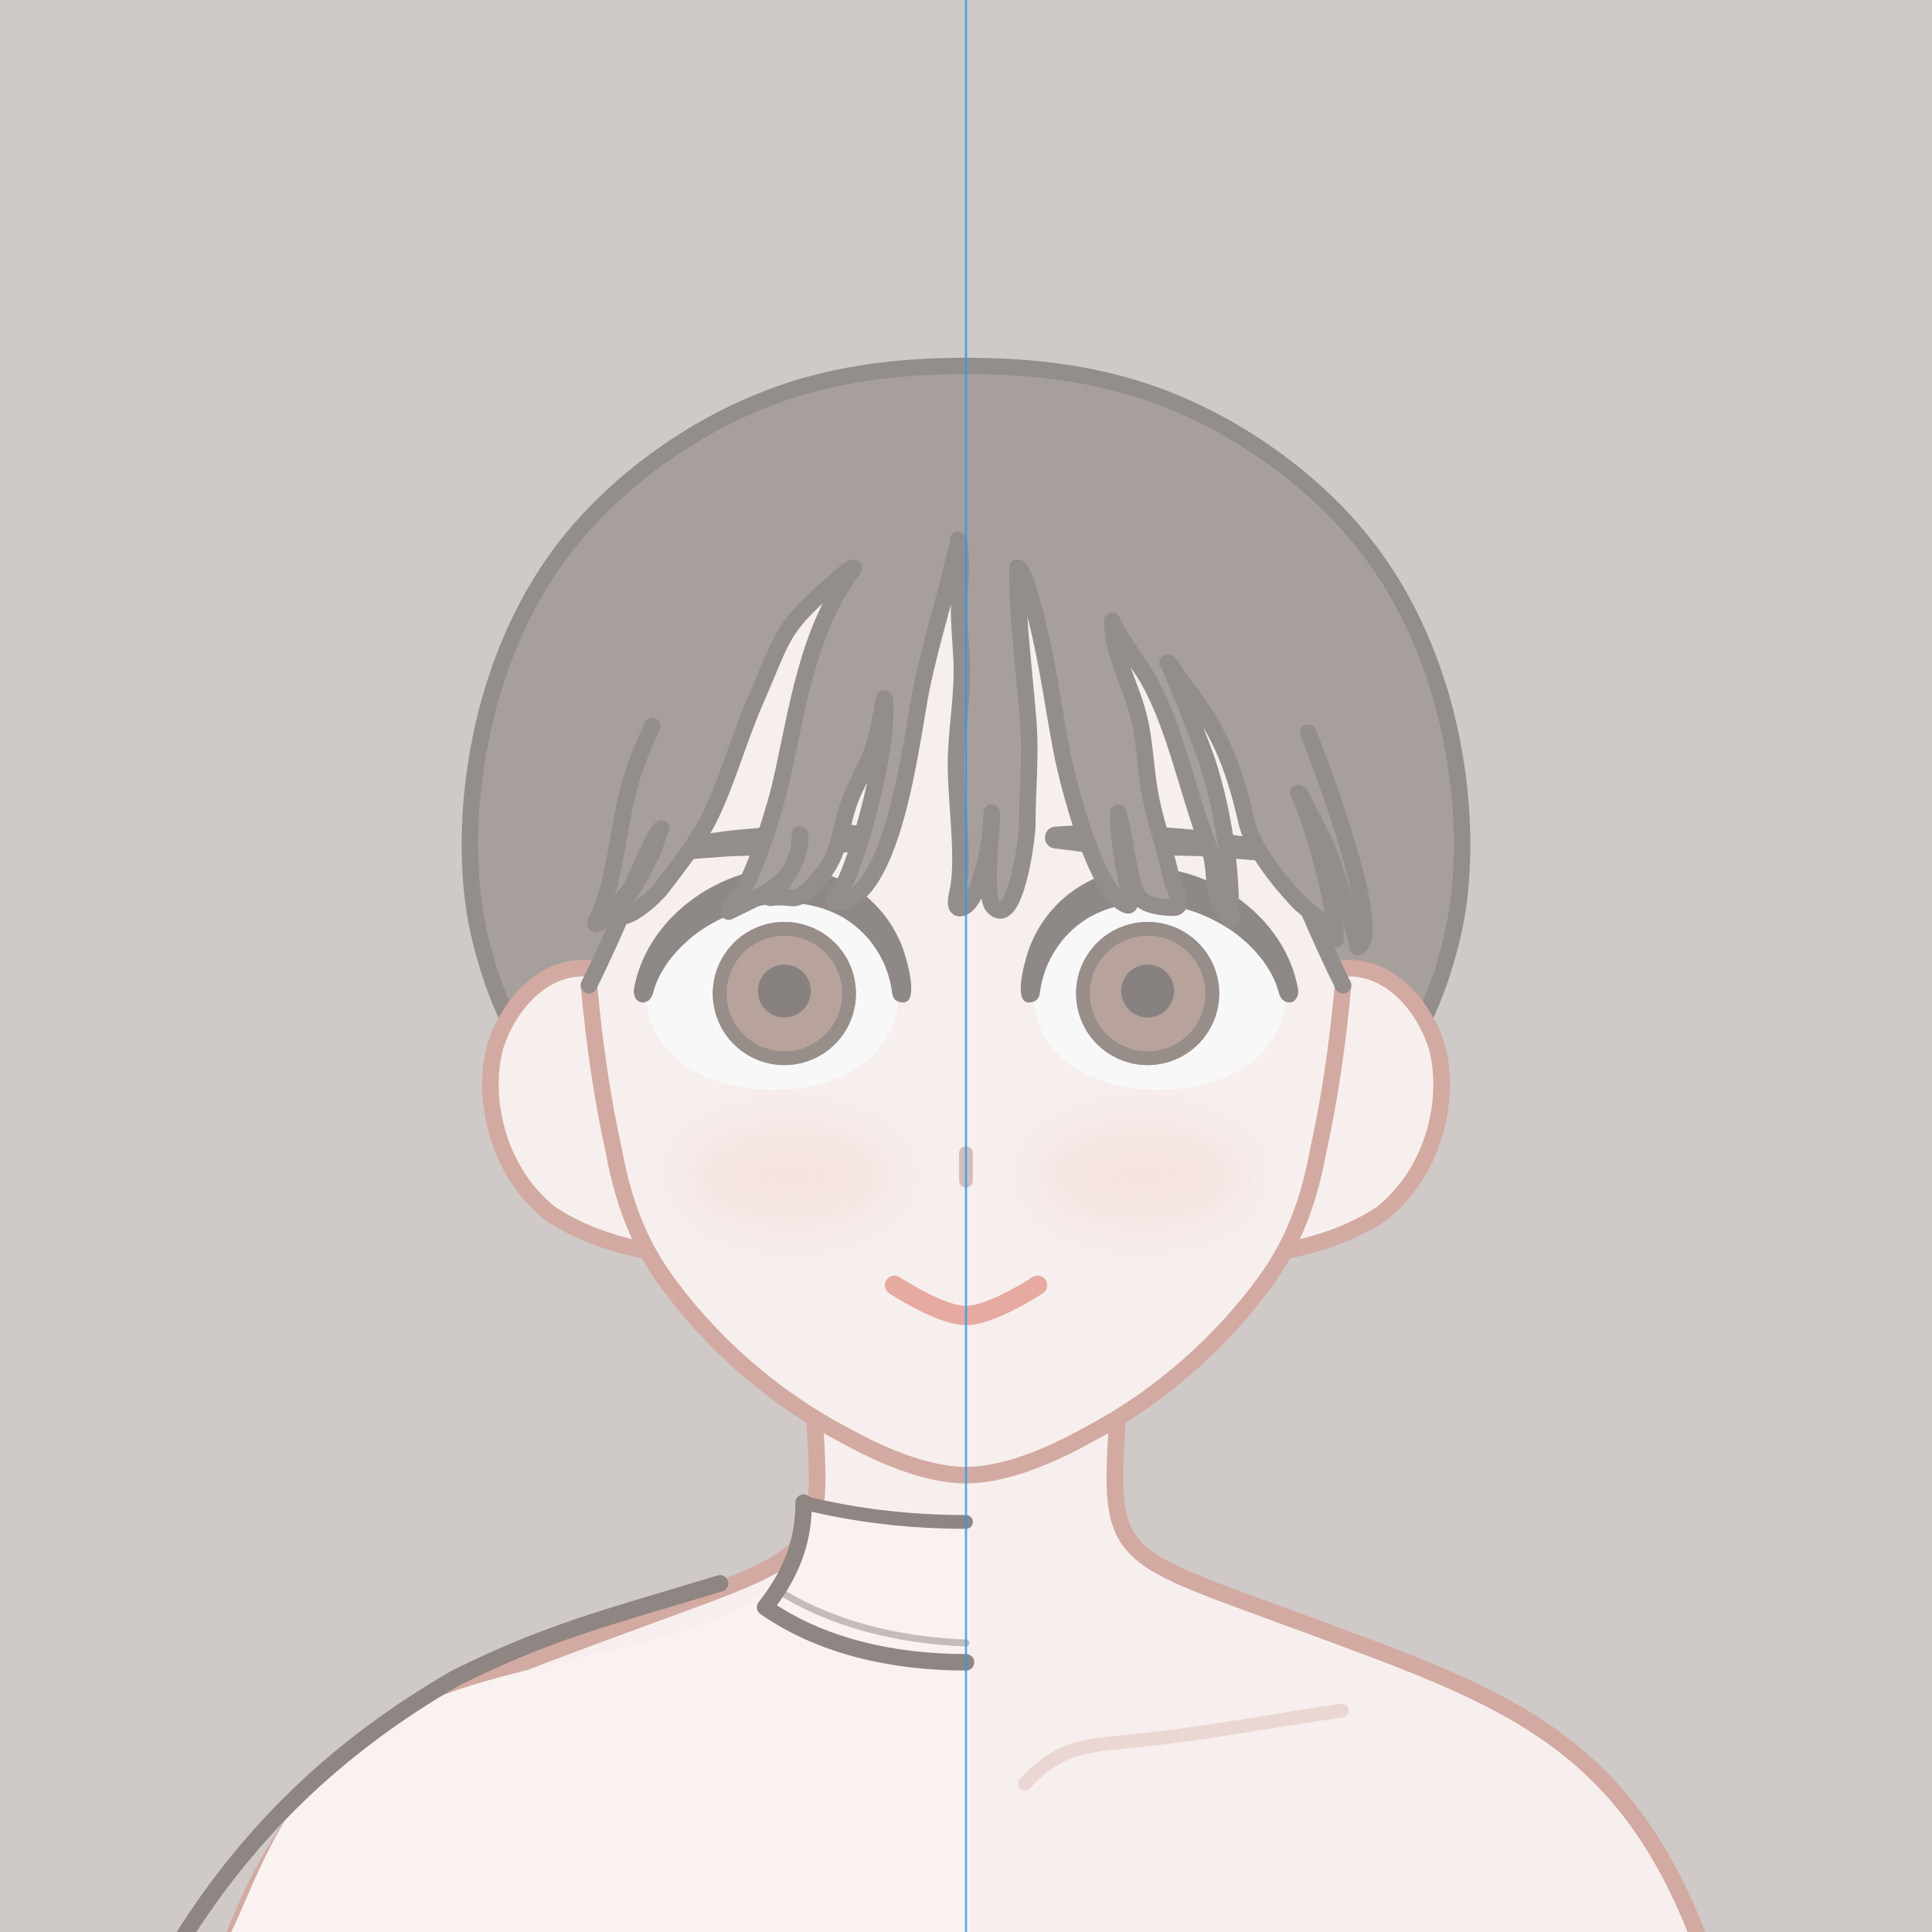
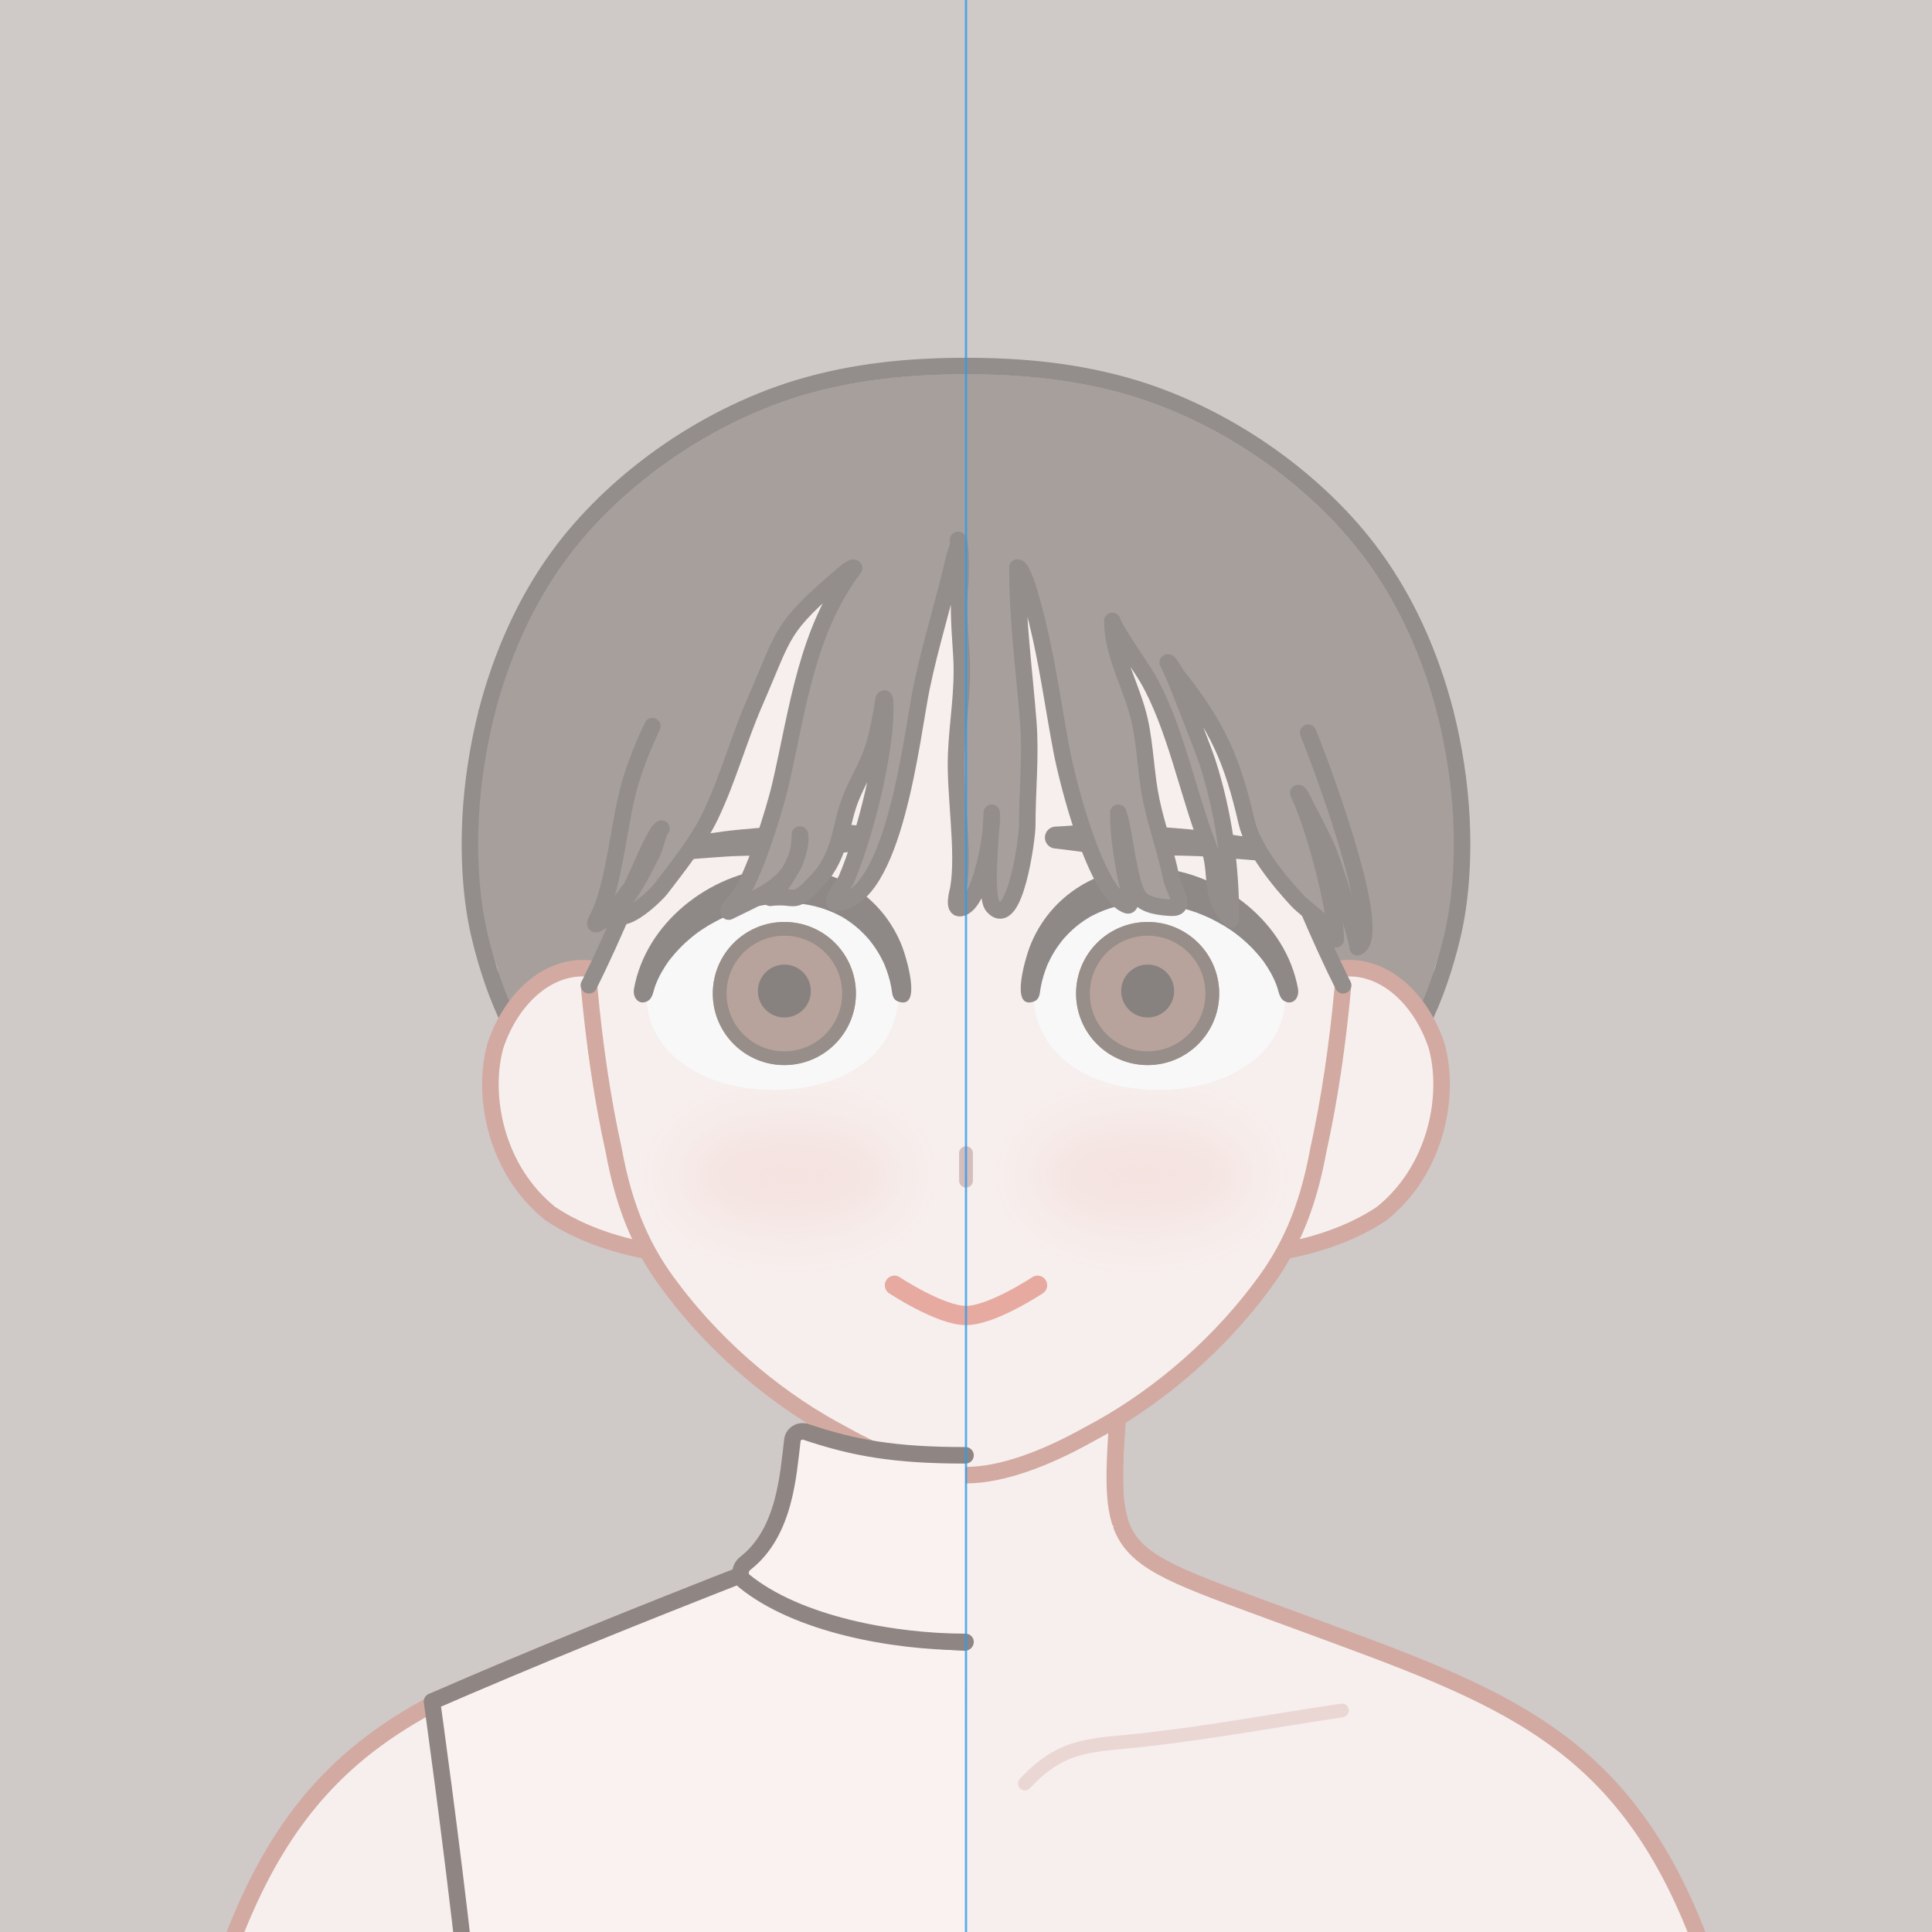
<svg xmlns="http://www.w3.org/2000/svg" width="702" height="702" viewBox="0 0 702 702">
+   <defs>
+     <clipPath id="clip-path-1">
+       <path d="M215.154 389.2 L359.154 389.2 L359.154 464.8 L215.154 464.8 Z" />
+     </clipPath>
+     <filter id="filter-1" filterUnits="userSpaceOnUse" x="218.154" y="377" width="138" height="100" color-interpolation-filters="sRGB">
+       <feGaussianBlur in="SourceGraphic" stdDeviation="9" color-interpolation-filters="linearRGB" />
+     </filter>
+     <clipPath id="clip-path-2">
+       <path d="M486.846 389.2 L342.846 389.2 L342.846 464.8 L486.846 464.8 Z" />
+     </clipPath>
+     <filter id="filter-2" filterUnits="userSpaceOnUse" x="345.846" y="377" width="138" height="100" color-interpolation-filters="sRGB">
+       <feGaussianBlur in="SourceGraphic" stdDeviation="9" color-interpolation-filters="linearRGB" />
+     </filter>
+     <clipPath id="clip-path-3">
+       <path d="M235 360 C236.178 339.672 267.345 322.672 284.667 322.167 C308.335 321.476 326.5 338.667 326.5 360.667 C326.5 382.667 307 396 281 396 C255 396 233.727 381.963 235 360 Z" />
+     </clipPath>
+     <clipPath id="clip-path-4">
+       <path d="M467 360 C465.822 339.672 434.655 322.672 417.333 322.167 C393.665 321.476 375.5 338.667 375.5 360.667 C375.5 382.667 395 396 421 396 C447 396 468.273 381.963 467 360 Z" />
+     </clipPath>
+   </defs>
  <g id="_ref">
    <g opacity="0.5">
-       <defs>
-         <clipPath id="makeup-blush-clip-path-31">
-           <path d="M215.154 389.2 L359.154 389.2 L359.154 464.8 L215.154 464.8 Z" />
-         </clipPath>
-         <filter id="makeup-blush-filter-11" filterUnits="userSpaceOnUse" x="218.154" y="377" width="138" height="100" color-interpolation-filters="sRGB">
-           <feGaussianBlur in="SourceGraphic" stdDeviation="9" color-interpolation-filters="linearRGB" />
-         </filter>
-         <clipPath id="cg-eye1">
-           <path d="M242 360 C243.178 339.672 274.345 322.672 291.667 322.167 C315.335 321.476 333.5 338.667 333.5 360.667 C333.5 382.667 314 396 288 396 C262 396 240.727 381.963 242 360 Z" fill="#ffffff" />
-         </clipPath>
-       </defs>
-       <rect width="702" height="702" fill="#ada19f" />
+       <rect x="0" y="0" width="702" height="702" fill="#ada19f" />
      <g data-layer="body">
        <g>
-           <g>
-             <path d="M295.671 489.536 C295.86 492.716 296.144 496.116 296.464 499.642 C297.826 514.657 301.926 539.769 294.878 553.441 C290.261 562.398 280.92 569.129 263.403 576.878 C201.389 604.31 121.546 617.454 90.97 686.317 C84.138 701.704 75.573 709.986 91.684 710.505 C172.929 713.121 257.936 710.936 339.784 711.863 C343.856 711.909 347.928 711.955 352 712 L352 490 C333.295 490 314.238 489.776 295.671 489.536 Z" fill="#fdeeea" />
-             <path d="M82.239 710.936 C110.769 630.434 156.416 616.431 231.1 588.839 C305.46 561.366 299.091 568.122 294.374 492.286 C294.334 491.649 294.298 491.019 294.267 490.397" fill="none" stroke="#b46352" stroke-width="6" stroke-linecap="round" stroke-linejoin="round" />
-             <path d="M214.397 621.514 C239.223 625.184 260.265 629.212 285.965 632.16 C304.952 634.337 315.621 632.997 329.595 648.055" fill="none" stroke="#b46352" stroke-width="5" stroke-linecap="round" opacity="0.35" />
-           </g>
+           <path d="M295.671 489.536 C295.86 492.716 296.144 496.116 296.464 499.642 C297.826 514.657 301.926 539.769 294.878 553.441 C290.261 562.398 280.92 569.129 263.403 576.878 C201.389 604.31 121.546 617.454 90.97 686.317 C84.138 701.704 75.573 709.986 91.684 710.505 C172.929 713.121 257.936 710.936 339.784 711.863 C343.856 711.909 347.928 711.955 352 712 L352 490 C333.295 490 314.238 489.776 295.671 489.536 Z" fill="#fdeeea" />
+           <path d="M82.239 710.936 C110.769 630.434 156.416 616.431 231.1 588.839 C305.46 561.366 299.091 568.122 294.374 492.286 C294.334 491.649 294.298 491.019 294.267 490.397" fill="none" stroke="#b46352" stroke-width="6" stroke-linecap="round" stroke-linejoin="round" />
+           <path d="M214.397 621.514 C239.223 625.184 260.265 629.212 285.965 632.16 C304.952 634.337 315.621 632.997 329.595 648.055" fill="none" stroke="#b46352" stroke-width="5" stroke-linecap="round" opacity="0.35" />
        </g>
-         <g transform="translate(702 0) scale(-1 1)">
-           <g>
-             <path d="M295.671 489.536 C295.86 492.716 296.144 496.116 296.464 499.642 C297.826 514.657 301.926 539.769 294.878 553.441 C290.261 562.398 280.92 569.129 263.403 576.878 C201.389 604.31 121.546 617.454 90.97 686.317 C84.138 701.704 75.573 709.986 91.684 710.505 C172.929 713.121 257.936 710.936 339.784 711.863 C343.856 711.909 347.928 711.955 352 712 L352 490 C333.295 490 314.238 489.776 295.671 489.536 Z" fill="#fdeeea" />
-             <path d="M82.239 710.936 C110.769 630.434 156.416 616.431 231.1 588.839 C305.46 561.366 299.091 568.122 294.374 492.286 C294.334 491.649 294.298 491.019 294.267 490.397" fill="none" stroke="#b46352" stroke-width="6" stroke-linecap="round" stroke-linejoin="round" />
-             <path d="M214.397 621.514 C239.223 625.184 260.265 629.212 285.965 632.16 C304.952 634.337 315.621 632.997 329.595 648.055" fill="none" stroke="#b46352" stroke-width="5" stroke-linecap="round" opacity="0.35" />
-           </g>
+         <g>
+           <path d="M406.329 489.536 C406.14 492.716 405.856 496.116 405.536 499.642 C404.174 514.657 400.074 539.769 407.122 553.441 C411.739 562.398 421.08 569.129 438.597 576.878 C500.611 604.31 580.454 617.454 611.03 686.317 C617.862 701.704 626.427 709.986 610.316 710.505 C529.071 713.121 444.064 710.936 362.216 711.863 C358.144 711.909 354.072 711.955 350 712 L350 490 C368.705 490 387.762 489.776 406.329 489.536 Z" fill="#fdeeea" />
+           <path d="M619.761 710.936 C591.231 630.434 545.584 616.431 470.9 588.839 C396.54 561.366 402.909 568.122 407.626 492.286 C407.666 491.649 407.702 491.019 407.733 490.397" fill="none" stroke="#b46352" stroke-width="6" stroke-linecap="round" stroke-linejoin="round" />
+           <path d="M487.603 621.514 C462.777 625.184 441.735 629.212 416.035 632.16 C397.048 634.337 386.379 632.997 372.405 648.055" fill="none" stroke="#b46352" stroke-width="5" stroke-linecap="round" opacity="0.35" />
        </g>
      </g>
      <g data-layer="skinNeck">
        <g>
-           <g>
-             <path d="M296.464 499.642 C296.144 496.116 295.86 492.716 295.671 489.536 C314.238 489.776 333.295 490 352 490 L352 562.636 L351.354 562.564 L345.706 561.869 C333.876 560.36 321.926 558.6 310.081 557.018 C306.575 556.55 293.84 555.879 295.498 552.147 C301.677 538.233 297.784 514.195 296.464 499.642 Z" fill="#fdeeea" />
-             <path d="M295.107 552.726 C298.619 541.358 296.351 524.081 294.374 492.286" fill="none" stroke="#b46352" stroke-width="6" stroke-linecap="round" stroke-linejoin="round" />
-           </g>
+           <path d="M296.464 499.642 C296.144 496.116 295.86 492.716 295.671 489.536 C314.238 489.776 333.295 490 352 490 L352 562.636 L351.354 562.564 L345.706 561.869 C333.876 560.36 321.926 558.6 310.081 557.018 C306.575 556.55 293.84 555.879 295.498 552.147 C301.677 538.233 297.784 514.195 296.464 499.642 Z" fill="#fdeeea" />
+           <path d="M295.107 552.726 C298.619 541.358 296.351 524.081 294.374 492.286" fill="none" stroke="#b46352" stroke-width="6" stroke-linecap="round" stroke-linejoin="round" />
        </g>
-         <g transform="translate(702 0) scale(-1 1)">
-           <g>
-             <path d="M296.464 499.642 C296.144 496.116 295.86 492.716 295.671 489.536 C314.238 489.776 333.295 490 352 490 L352 562.636 L351.354 562.564 L345.706 561.869 C333.876 560.36 321.926 558.6 310.081 557.018 C306.575 556.55 293.84 555.879 295.498 552.147 C301.677 538.233 297.784 514.195 296.464 499.642 Z" fill="#fdeeea" />
-             <path d="M295.107 552.726 C298.619 541.358 296.351 524.081 294.374 492.286" fill="none" stroke="#b46352" stroke-width="6" stroke-linecap="round" stroke-linejoin="round" />
-           </g>
+         <g>
+           <path d="M405.536 499.642 C405.856 496.116 406.14 492.716 406.329 489.536 C387.762 489.776 368.705 490 350 490 L350 562.636 L350.646 562.564 L356.294 561.869 C368.124 560.36 380.074 558.6 391.919 557.018 C395.425 556.55 408.16 555.879 406.502 552.147 C400.323 538.233 404.216 514.195 405.536 499.642 Z" fill="#fdeeea" />
+           <path d="M406.893 552.726 C403.381 541.358 405.649 524.081 407.626 492.286" fill="none" stroke="#b46352" stroke-width="6" stroke-linecap="round" stroke-linejoin="round" />
        </g>
      </g>
      <g data-layer="hairBase">
        <g>
-           <g>
-             <path d="M352 381.448 L352 135.951 L351.016 135.951 C330.344 135.951 310.656 137.919 290.968 143.826 C255.53 154.654 224.03 178.279 205.327 203.873 C186.623 229.467 175.795 262.936 173.826 297.39 C172.842 317.077 174.811 336.765 180.717 351.531 C182.027 358.081 184.209 364.632 187.262 370.602 C187.365 370.682 201.168 393.038 203.562 396.448 C204.832 398.257 211.612 404.019 213.517 405.842 C223.248 415.153 227.833 417.061 239.562 423.948 C253.821 432.321 287.168 441.633 303.192 437.819 C328.028 431.907 350.54 430.17 351.074 398.222 C351.102 396.519 351.452 381.949 352 381.448 Z" fill="#5d4e48" />
-           </g>
-           <g>
-             <path d="M351 133 C330 133 310 135 290 141 C254 152 222 176 203 202 C191 218.4 182.2 238 176.8 259" fill="none" stroke="#352a27" stroke-width="6" stroke-linecap="round" stroke-linejoin="round" />
-           </g>
-           <g>
-             <path d="M176.8 259 C173.7 271.3 171.7 284.1 171 297 C170.247 312.067 171.196 327.134 174.275 340.064 C179.731 362.97 189.199 384.12 205.639 400.625 C218.159 413.194 231.61 422.103 248.042 428.491 C248.47 428.658 248.896 428.816 249.319 428.964 C252.635 430.122 260.334 430.818 262.896 432.282" fill="none" stroke="#352a27" stroke-width="6" stroke-linecap="round" stroke-linejoin="round" />
-           </g>
+           <path d="M352 381.448 L352 135.951 L351.016 135.951 C330.344 135.951 310.656 137.919 290.968 143.826 C255.53 154.654 224.03 178.279 205.327 203.873 C186.623 229.467 175.795 262.936 173.826 297.39 C172.842 317.077 174.811 336.765 180.717 351.531 C182.027 358.081 184.209 364.632 187.262 370.602 C187.365 370.682 201.168 393.038 203.562 396.448 C204.832 398.257 211.612 404.019 213.517 405.842 C223.248 415.153 227.833 417.061 239.562 423.948 C253.821 432.321 287.168 441.633 303.192 437.819 C328.028 431.907 350.54 430.17 351.074 398.222 C351.102 396.519 351.452 381.949 352 381.448 Z" fill="#5d4e48" />
+           <path d="M351 133 C330 133 310 135 290 141 C254 152 222 176 203 202 C191 218.4 182.2 238 176.8 259" fill="none" stroke="#352a27" stroke-width="6" stroke-linecap="round" stroke-linejoin="round" />
+           <path d="M176.8 259 C173.7 271.3 171.7 284.1 171 297 C170.247 312.067 171.196 327.134 174.275 340.064 C179.731 362.97 189.199 384.12 205.639 400.625 C218.159 413.194 231.61 422.103 248.042 428.491 C248.47 428.658 248.896 428.816 249.319 428.964 C252.635 430.122 260.334 430.818 262.896 432.282" fill="none" stroke="#352a27" stroke-width="6" stroke-linecap="round" stroke-linejoin="round" />
        </g>
-         <g transform="translate(702 0) scale(-1 1)">
-           <g>
-             <path d="M352 381.448 L352 135.951 L351.016 135.951 C330.344 135.951 310.656 137.919 290.968 143.826 C255.53 154.654 224.03 178.279 205.327 203.873 C186.623 229.467 175.795 262.936 173.826 297.39 C172.842 317.077 174.811 336.765 180.717 351.531 C182.027 358.081 184.209 364.632 187.262 370.602 C187.365 370.682 201.168 393.038 203.562 396.448 C204.832 398.257 211.612 404.019 213.517 405.842 C223.248 415.153 227.833 417.061 239.562 423.948 C253.821 432.321 287.168 441.633 303.192 437.819 C328.028 431.907 350.54 430.17 351.074 398.222 C351.102 396.519 351.452 381.949 352 381.448 Z" fill="#5d4e48" />
-           </g>
-           <g>
-             <path d="M351 133 C330 133 310 135 290 141 C254 152 222 176 203 202 C191 218.4 182.2 238 176.8 259" fill="none" stroke="#352a27" stroke-width="6" stroke-linecap="round" stroke-linejoin="round" />
-           </g>
-           <g>
-             <path d="M176.8 259 C173.7 271.3 171.7 284.1 171 297 C170.247 312.067 171.196 327.134 174.275 340.064 C179.731 362.97 189.199 384.12 205.639 400.625 C218.159 413.194 231.61 422.103 248.042 428.491 C248.47 428.658 248.896 428.816 249.319 428.964 C252.635 430.122 260.334 430.818 262.896 432.282" fill="none" stroke="#352a27" stroke-width="6" stroke-linecap="round" stroke-linejoin="round" />
-           </g>
+         <g>
+           <path d="M350 381.448 L350 135.951 L350.984 135.951 C371.656 135.951 391.344 137.919 411.032 143.826 C446.47 154.654 477.97 178.279 496.673 203.873 C515.377 229.467 526.205 262.936 528.174 297.39 C529.158 317.077 527.189 336.765 521.283 351.531 C519.973 358.081 517.791 364.632 514.738 370.602 C514.635 370.682 500.832 393.038 498.438 396.448 C497.168 398.257 490.388 404.019 488.483 405.842 C478.752 415.153 474.167 417.061 462.438 423.948 C448.179 432.321 414.832 441.633 398.808 437.819 C373.972 431.907 351.46 430.17 350.926 398.222 C350.898 396.519 350.548 381.949 350 381.448 Z" fill="#5d4e48" />
+           <path d="M351 133 C372 133 392 135 412 141 C448 152 480 176 499 202 C511 218.4 519.8 238 525.2 259" fill="none" stroke="#352a27" stroke-width="6" stroke-linecap="round" stroke-linejoin="round" />
+           <path d="M525.2 259 C528.3 271.3 530.3 284.1 531 297 C531.753 312.067 530.804 327.134 527.725 340.064 C522.269 362.97 512.801 384.12 496.361 400.625 C483.841 413.194 470.39 422.103 453.958 428.491 C453.53 428.658 453.104 428.816 452.681 428.964 C449.365 430.122 441.666 430.818 439.104 432.282" fill="none" stroke="#352a27" stroke-width="6" stroke-linecap="round" stroke-linejoin="round" />
        </g>
      </g>
      <g data-layer="ear">
        <g>
-           <g>
-             <path d="M215 352 C200 350 186 362 180 380 C175 398 180 425 200 441 C212 449 226 453 238 455 L225 380 Z" fill="#fdeeea" />
-             <path d="M215 352 C200 350 186 362 180 380 C175 398 180 425 200 441 C212 449 226 453 238 455" fill="none" stroke="#b46352" stroke-width="6" stroke-linecap="round" stroke-linejoin="round" />
-           </g>
+           <path d="M215 352 C200 350 186 362 180 380 C175 398 180 425 200 441 C212 449 226 453 238 455 L225 380 Z" fill="#fdeeea" />
+           <path d="M215 352 C200 350 186 362 180 380 C175 398 180 425 200 441 C212 449 226 453 238 455" fill="none" stroke="#b46352" stroke-width="6" stroke-linecap="round" stroke-linejoin="round" />
        </g>
-         <g transform="translate(702 0) scale(-1 1)">
-           <g>
-             <path d="M215 352 C200 350 186 362 180 380 C175 398 180 425 200 441 C212 449 226 453 238 455 L225 380 Z" fill="#fdeeea" />
-             <path d="M215 352 C200 350 186 362 180 380 C175 398 180 425 200 441 C212 449 226 453 238 455" fill="none" stroke="#b46352" stroke-width="6" stroke-linecap="round" stroke-linejoin="round" />
-           </g>
+         <g>
+           <path d="M487 352 C502 350 516 362 522 380 C527 398 522 425 502 441 C490 449 476 453 464 455 L477 380 Z" fill="#fdeeea" />
+           <path d="M487 352 C502 350 516 362 522 380 C527 398 522 425 502 441 C490 449 476 453 464 455" fill="none" stroke="#b46352" stroke-width="6" stroke-linecap="round" stroke-linejoin="round" />
        </g>
      </g>
      <g data-layer="face">
        <g>
-           <g>
-             <path d="M352 200 L351 200 C322 200 296 208 278 228 C262 246 250 272 240 298 C232 318 223 340 214 358 C216 380 219 400 223 418 C227 440 234 455 244 468 C262 492 285 510 306 521 C322 530 338 536 351 536 L352 536 Z" fill="#fdeeea" />
-             <path d="M214 358 C216 380 219 400 223 418 C227 440 234 455 244 468 C262 492 285 510 306 521 C322 530 338 536 351 536" fill="none" stroke="#b46352" stroke-width="6" stroke-linecap="round" stroke-linejoin="round" />
-           </g>
+           <path d="M352 200 L351 200 C322 200 296 208 278 228 C262 246 250 272 240 298 C232 318 223 340 214 358 C216 380 219 400 223 418 C227 440 234 455 244 468 C262 492 285 510 306 521 C322 530 338 536 351 536 L352 536 Z" fill="#fdeeea" />
+           <path d="M214 358 C216 380 219 400 223 418 C227 440 234 455 244 468 C262 492 285 510 306 521 C322 530 338 536 351 536" fill="none" stroke="#b46352" stroke-width="6" stroke-linecap="round" stroke-linejoin="round" />
        </g>
-         <g transform="translate(702 0) scale(-1 1)">
-           <g>
-             <path d="M352 200 L351 200 C322 200 296 208 278 228 C262 246 250 272 240 298 C232 318 223 340 214 358 C216 380 219 400 223 418 C227 440 234 455 244 468 C262 492 285 510 306 521 C322 530 338 536 351 536 L352 536 Z" fill="#fdeeea" />
-             <path d="M214 358 C216 380 219 400 223 418 C227 440 234 455 244 468 C262 492 285 510 306 521 C322 530 338 536 351 536" fill="none" stroke="#b46352" stroke-width="6" stroke-linecap="round" stroke-linejoin="round" />
-           </g>
+         <g>
+           <path d="M350 200 L351 200 C380 200 406 208 424 228 C440 246 452 272 462 298 C470 318 479 340 488 358 C486 380 483 400 479 418 C475 440 468 455 458 468 C440 492 417 510 396 521 C380 530 364 536 351 536 L350 536 Z" fill="#fdeeea" />
+           <path d="M488 358 C486 380 483 400 479 418 C475 440 468 455 458 468 C440 492 417 510 396 521 C380 530 364 536 351 536" fill="none" stroke="#b46352" stroke-width="6" stroke-linecap="round" stroke-linejoin="round" />
        </g>
      </g>
      <g data-layer="makeup">
-         <g>
-           <g>
-             <g clip-path="url(#makeup-blush-clip-path-31)">
-               <g filter="url(#makeup-blush-filter-11)">
-                 <ellipse cx="287.154" cy="427" rx="40" ry="21" fill="#f3bfb8" opacity="0.5" />
-               </g>
-             </g>
+         <g clip-path="url(#clip-path-1)">
+           <g filter="url(#filter-1)">
+             <ellipse cx="287.154" cy="427" rx="40" ry="21" fill="#f3bfb8" opacity="0.5" />
          </g>
        </g>
-         <g transform="translate(702 0) scale(-1 1)">
-           <g>
-             <g clip-path="url(#makeup-blush-clip-path-31)">
-               <g filter="url(#makeup-blush-filter-11)">
-                 <ellipse cx="287.154" cy="427" rx="40" ry="21" fill="#f3bfb8" opacity="0.5" />
-               </g>
-             </g>
+         <g clip-path="url(#clip-path-2)">
+           <g filter="url(#filter-2)">
+             <ellipse cx="414.846" cy="427" rx="40" ry="21" fill="#f3bfb8" opacity="0.5" />
          </g>
        </g>
      </g>
      <g data-layer="mouth">
+         <line x1="351" y1="419" x2="351" y2="429" fill="none" stroke="#b98a88" stroke-width="5" stroke-linecap="round" />
+         <path d="M325 467 C325 467 341.59 478 351 478 C360.41 478 377 467 377 467" fill="none" stroke="#dc6450" stroke-width="7" stroke-linecap="round" stroke-linejoin="round" />
+       </g>
+       <g data-layer="eye">
        <g>
-           <path d="M351 419 L351 429" fill="none" stroke="#b98a88" stroke-width="5" stroke-linecap="round" />
+           <path d="M235 360 C236.178 339.672 267.345 322.672 284.667 322.167 C308.335 321.476 326.5 338.667 326.5 360.667 C326.5 382.667 307 396 281 396 C255 396 233.727 381.963 235 360 Z" fill="#ffffff" />
+           <g clip-path="url(#clip-path-3)">
+             <g>
+               <circle cx="285" cy="361" r="26" fill="#7e5647" />
+               <circle cx="285" cy="360.097" r="9.62" fill="#1e1410" />
+             </g>
+             <circle cx="285" cy="361" r="23.5" fill="none" stroke="#3e2a22" stroke-width="5" />
+           </g>
+           <path d="M321.289 350.247 L321.346 350.404 C319.72 346.855 318.084 344.255 315.641 341.211 L315.758 341.37 C312.598 337.758 309.589 335.249 305.429 332.847 L305.628 332.973 C293.334 326.364 280.171 327.046 267.294 331.56 L267.289 331.557 C265.521 332.234 263.886 332.924 262.166 333.715 L262.341 333.62 C260.606 334.487 259.011 335.351 257.333 336.322 L257.49 336.215 C255.896 337.216 254.303 338.226 252.808 339.373 L252.946 339.255 C248.932 342.384 246.172 345.112 243.03 349.127 L243.12 348.988 C241.035 351.95 239.428 354.662 238.138 358.063 C237.417 359.962 237.212 362.663 235.378 363.705 C232.23 365.493 229.768 362.578 230.37 359.245 C234.705 335.218 257.857 317.36 281.406 315.393 C302.011 313.672 320.776 325.333 327.927 344.263 C329.104 347.378 335.185 366.695 326.618 364.006 C324.101 363.216 324.256 360.996 323.878 358.899 C323.309 355.745 322.477 353.208 321.289 350.247 Z" fill="#2b201d" />
        </g>
        <g>
-           <path d="M325 467 C325 467 341.59 478 351 478 C360.41 478 377 467 377 467" fill="none" stroke="#dc6450" stroke-width="7" stroke-linecap="round" stroke-linejoin="round" />
-         </g>
-       </g>
-       <g data-layer="eye">
-         <g transform="translate(285 361) scale(1) translate(-292 -361)">
-           <path d="M242 360 C243.178 339.672 274.345 322.672 291.667 322.167 C315.335 321.476 333.5 338.667 333.5 360.667 C333.5 382.667 314 396 288 396 C262 396 240.727 381.963 242 360 Z" fill="#ffffff" />
-           <g clip-path="url(#cg-eye1)">
-             <g transform="translate(292 361) scale(0.26)">
-               <g transform="translate(-110 -110) scale(1)">
-                 <g>
-                   <circle cx="110" cy="110" r="100" fill="#7e5647" />
-                   <circle cx="110" cy="106.526" r="37" fill="#1e1410" />
-                 </g>
-               </g>
+           <path d="M467 360 C465.822 339.672 434.655 322.672 417.333 322.167 C393.665 321.476 375.5 338.667 375.5 360.667 C375.5 382.667 395 396 421 396 C447 396 468.273 381.963 467 360 Z" fill="#ffffff" />
+           <g clip-path="url(#clip-path-4)">
+             <g>
+               <circle cx="417" cy="361" r="26" fill="#7e5647" />
+               <circle cx="417" cy="360.097" r="9.62" fill="#1e1410" />
            </g>
-             <circle cx="292" cy="361" r="23.5" fill="none" stroke="#3e2a22" stroke-width="5" />
+             <circle cx="417" cy="361" r="23.5" fill="none" stroke="#3e2a22" stroke-width="5" />
          </g>
-           <g>
-             <path d="M328.289 350.247 L328.346 350.404 C326.72 346.855 325.084 344.255 322.641 341.211 L322.758 341.37 C319.598 337.758 316.589 335.249 312.429 332.847 L312.628 332.973 C300.334 326.364 287.171 327.046 274.294 331.56 L274.289 331.557 C272.521 332.234 270.886 332.924 269.166 333.715 L269.341 333.62 C267.606 334.487 266.011 335.351 264.333 336.322 L264.49 336.215 C262.896 337.216 261.303 338.226 259.808 339.373 L259.946 339.255 C255.932 342.384 253.172 345.112 250.03 349.127 L250.12 348.988 C248.035 351.95 246.428 354.662 245.138 358.063 C244.417 359.962 244.212 362.663 242.378 363.705 C239.23 365.493 236.768 362.578 237.37 359.245 C241.705 335.218 264.857 317.36 288.406 315.393 C309.011 313.672 327.776 325.333 334.927 344.263 C336.104 347.378 342.185 366.695 333.618 364.006 C331.101 363.216 331.256 360.996 330.878 358.899 C330.309 355.745 329.477 353.208 328.289 350.247 Z" fill="#2b201d" />
-           </g>
-         </g>
-         <g transform="translate(702 0) scale(-1 1)">
-           <g transform="translate(285 361) scale(1) translate(-292 -361)">
-             <path d="M242 360 C243.178 339.672 274.345 322.672 291.667 322.167 C315.335 321.476 333.5 338.667 333.5 360.667 C333.5 382.667 314 396 288 396 C262 396 240.727 381.963 242 360 Z" fill="#ffffff" />
-             <g clip-path="url(#cg-eye1)">
-               <g transform="translate(292 361) scale(0.26)">
-                 <g transform="translate(-110 -110) scale(1)">
-                   <g>
-                     <circle cx="110" cy="110" r="100" fill="#7e5647" />
-                     <circle cx="110" cy="106.526" r="37" fill="#1e1410" />
-                   </g>
-                 </g>
-               </g>
-               <circle cx="292" cy="361" r="23.5" fill="none" stroke="#3e2a22" stroke-width="5" />
-             </g>
-             <g>
-               <path d="M328.289 350.247 L328.346 350.404 C326.72 346.855 325.084 344.255 322.641 341.211 L322.758 341.37 C319.598 337.758 316.589 335.249 312.429 332.847 L312.628 332.973 C300.334 326.364 287.171 327.046 274.294 331.56 L274.289 331.557 C272.521 332.234 270.886 332.924 269.166 333.715 L269.341 333.62 C267.606 334.487 266.011 335.351 264.333 336.322 L264.49 336.215 C262.896 337.216 261.303 338.226 259.808 339.373 L259.946 339.255 C255.932 342.384 253.172 345.112 250.03 349.127 L250.12 348.988 C248.035 351.95 246.428 354.662 245.138 358.063 C244.417 359.962 244.212 362.663 242.378 363.705 C239.23 365.493 236.768 362.578 237.37 359.245 C241.705 335.218 264.857 317.36 288.406 315.393 C309.011 313.672 327.776 325.333 334.927 344.263 C336.104 347.378 342.185 366.695 333.618 364.006 C331.101 363.216 331.256 360.996 330.878 358.899 C330.309 355.745 329.477 353.208 328.289 350.247 Z" fill="#2b201d" />
-             </g>
-           </g>
+           <path d="M380.711 350.247 L380.654 350.404 C382.28 346.855 383.916 344.255 386.359 341.211 L386.242 341.37 C389.402 337.758 392.411 335.249 396.571 332.847 L396.372 332.973 C408.666 326.364 421.829 327.046 434.706 331.56 L434.711 331.557 C436.479 332.234 438.114 332.924 439.834 333.715 L439.659 333.62 C441.394 334.487 442.989 335.351 444.667 336.322 L444.51 336.215 C446.104 337.216 447.697 338.226 449.192 339.373 L449.054 339.255 C453.068 342.384 455.828 345.112 458.97 349.127 L458.88 348.988 C460.965 351.95 462.572 354.662 463.862 358.063 C464.583 359.962 464.788 362.663 466.622 363.705 C469.77 365.493 472.232 362.578 471.63 359.245 C467.295 335.218 444.143 317.36 420.594 315.393 C399.989 313.672 381.224 325.333 374.073 344.263 C372.896 347.378 366.815 366.695 375.382 364.006 C377.899 363.216 377.744 360.996 378.122 358.899 C378.691 355.745 379.523 353.208 380.711 350.247 Z" fill="#2b201d" />
        </g>
      </g>
      <g data-layer="hairLine">
-         <g>
-           <g>
-             <path d="M351 200 C322 200 296 208 278 228 C262 246 250 272 240 298 C232 318 223 340 214 358" fill="none" stroke="#352a27" stroke-width="6" stroke-linecap="round" stroke-linejoin="round" />
-           </g>
-         </g>
-         <g transform="translate(702 0) scale(-1 1)">
-           <g>
-             <path d="M351 200 C322 200 296 208 278 228 C262 246 250 272 240 298 C232 318 223 340 214 358" fill="none" stroke="#352a27" stroke-width="6" stroke-linecap="round" stroke-linejoin="round" />
-           </g>
-         </g>
+         <path d="M351 200 C322 200 296 208 278 228 C262 246 250 272 240 298 C232 318 223 340 214 358" fill="none" stroke="#352a27" stroke-width="6" stroke-linecap="round" stroke-linejoin="round" />
+         <path d="M351 200 C380 200 406 208 424 228 C440 246 452 272 462 298 C470 318 479 340 488 358" fill="none" stroke="#352a27" stroke-width="6" stroke-linecap="round" stroke-linejoin="round" />
      </g>
      <g data-layer="brow">
-         <g>
-           <g transform="translate(-7 0)">
-             <g>
-               <g>
-                 <path d="M251.563 304.691 L255.184 304.191 L258.804 303.682 L262.422 303.165 L264.202 302.909 L266.052 302.647 L269.671 302.131 L269.885 302.102 L272.476 301.783 L273.478 301.681 L276.448 301.377 L277.18 301.313 L280.822 300.993 L282.158 300.878 L284.513 300.7 L288.158 300.433 L290.032 300.3 L291.841 300.188 L295.489 299.974 L299.137 299.777 L300.11 299.728 L302.817 299.614 L306.468 299.48 L307.714 299.451 L308.96 299.444 L310.208 299.458 L311.456 299.489 L312.704 299.536 L312.854 299.541 L313.976 299.599 L315.225 299.674 L316.474 299.757 L317.723 299.845 L318.973 299.935 L320.222 300.025 L321.471 300.113 L322.72 300.195 L323.969 300.27 L325.218 300.335 L326 300.389 L326.757 300.595 L327.459 300.945 L328.079 301.424 L328.594 302.016 L328.983 302.696 L329.232 303.44 L329.332 304.218 L329.277 305 L329.072 305.757 L328.722 306.459 L328.242 307.079 L327.651 307.594 L326.97 307.983 L326.227 308.232 L325.449 308.332 L324.206 308.469 L322.964 308.615 L321.721 308.77 L320.479 308.93 L319.237 309.092 L317.995 309.254 L316.753 309.414 L315.511 309.568 L314.268 309.715 L313.174 309.837 L313.048 309.852 L311.806 309.982 L310.563 310.096 L309.319 310.193 L308.075 310.27 L306.83 310.324 L303.178 310.433 L300.499 310.499 L299.554 310.524 L295.901 310.61 L292.247 310.679 L290.471 310.706 L288.629 310.744 L284.975 310.81 L282.661 310.845 L281.367 310.876 L277.713 310.959 L277.043 310.972 L274.124 311.073 L273.212 311.102 L270.782 311.231 L270.649 311.24 L267.003 311.504 L265.15 311.639 L263.368 311.774 L259.724 312.055 L256.08 312.344 L252.437 312.643 L251.653 312.652 L250.882 312.507 L250.154 312.215 L249.497 311.787 L248.937 311.239 L248.494 310.592 L248.186 309.871 L248.024 309.103 L248.015 308.319 L248.159 307.549 L248.451 306.821 L248.88 306.164 L249.428 305.603 L250.075 305.16 L250.796 304.852 Z" fill="#352a27" />
-               </g>
-             </g>
-           </g>
-         </g>
-         <g transform="translate(702 0) scale(-1 1)">
-           <g transform="translate(-7 0)">
-             <g>
-               <g>
-                 <path d="M251.563 304.691 L255.184 304.191 L258.804 303.682 L262.422 303.165 L264.202 302.909 L266.052 302.647 L269.671 302.131 L269.885 302.102 L272.476 301.783 L273.478 301.681 L276.448 301.377 L277.18 301.313 L280.822 300.993 L282.158 300.878 L284.513 300.7 L288.158 300.433 L290.032 300.3 L291.841 300.188 L295.489 299.974 L299.137 299.777 L300.11 299.728 L302.817 299.614 L306.468 299.48 L307.714 299.451 L308.96 299.444 L310.208 299.458 L311.456 299.489 L312.704 299.536 L312.854 299.541 L313.976 299.599 L315.225 299.674 L316.474 299.757 L317.723 299.845 L318.973 299.935 L320.222 300.025 L321.471 300.113 L322.72 300.195 L323.969 300.27 L325.218 300.335 L326 300.389 L326.757 300.595 L327.459 300.945 L328.079 301.424 L328.594 302.016 L328.983 302.696 L329.232 303.44 L329.332 304.218 L329.277 305 L329.072 305.757 L328.722 306.459 L328.242 307.079 L327.651 307.594 L326.97 307.983 L326.227 308.232 L325.449 308.332 L324.206 308.469 L322.964 308.615 L321.721 308.77 L320.479 308.93 L319.237 309.092 L317.995 309.254 L316.753 309.414 L315.511 309.568 L314.268 309.715 L313.174 309.837 L313.048 309.852 L311.806 309.982 L310.563 310.096 L309.319 310.193 L308.075 310.27 L306.83 310.324 L303.178 310.433 L300.499 310.499 L299.554 310.524 L295.901 310.61 L292.247 310.679 L290.471 310.706 L288.629 310.744 L284.975 310.81 L282.661 310.845 L281.367 310.876 L277.713 310.959 L277.043 310.972 L274.124 311.073 L273.212 311.102 L270.782 311.231 L270.649 311.24 L267.003 311.504 L265.15 311.639 L263.368 311.774 L259.724 312.055 L256.08 312.344 L252.437 312.643 L251.653 312.652 L250.882 312.507 L250.154 312.215 L249.497 311.787 L248.937 311.239 L248.494 310.592 L248.186 309.871 L248.024 309.103 L248.015 308.319 L248.159 307.549 L248.451 306.821 L248.88 306.164 L249.428 305.603 L250.075 305.16 L250.796 304.852 Z" fill="#352a27" />
-               </g>
-             </g>
-           </g>
-         </g>
+         <polygon points="244.563,304.691 248.184,304.191 251.804,303.682 255.422,303.165 257.202,302.909 259.052,302.647 262.671,302.131 262.885,302.102 265.476,301.783 266.478,301.681 269.448,301.377 270.18,301.313 273.822,300.993 275.158,300.878 277.513,300.7 281.158,300.433 283.032,300.3 284.841,300.188 288.489,299.974 292.137,299.777 293.11,299.728 295.817,299.614 299.468,299.48 300.714,299.451 301.96,299.444 303.208,299.458 304.456,299.489 305.704,299.536 305.854,299.541 306.976,299.599 308.225,299.674 309.474,299.757 310.723,299.845 311.973,299.935 313.222,300.025 314.471,300.113 315.72,300.195 316.969,300.27 318.218,300.335 319,300.389 319.757,300.595 320.459,300.945 321.079,301.424 321.594,302.016 321.983,302.696 322.232,303.44 322.332,304.218 322.277,305 322.072,305.757 321.722,306.459 321.242,307.079 320.651,307.594 319.97,307.983 319.227,308.232 318.449,308.332 317.206,308.469 315.964,308.615 314.721,308.77 313.479,308.93 312.237,309.092 310.995,309.254 309.753,309.414 308.511,309.568 307.268,309.715 306.174,309.837 306.048,309.852 304.806,309.982 303.563,310.096 302.319,310.193 301.075,310.27 299.83,310.324 296.178,310.433 293.499,310.499 292.554,310.524 288.901,310.61 285.247,310.679 283.471,310.706 281.629,310.744 277.975,310.81 275.661,310.845 274.367,310.876 270.713,310.959 270.043,310.972 267.124,311.073 266.212,311.102 263.782,311.231 263.649,311.24 260.003,311.504 258.15,311.639 256.368,311.774 252.724,312.055 249.08,312.344 245.437,312.643 244.653,312.652 243.882,312.507 243.154,312.215 242.497,311.787 241.937,311.239 241.494,310.592 241.186,309.871 241.024,309.103 241.015,308.319 241.159,307.549 241.451,306.821 241.88,306.164 242.428,305.603 243.075,305.16 243.796,304.852" fill="#352a27" />
+         <polygon points="457.437,304.691 453.816,304.191 450.196,303.682 446.578,303.165 444.798,302.909 442.948,302.647 439.329,302.131 439.115,302.102 436.524,301.783 435.522,301.681 432.552,301.377 431.82,301.313 428.178,300.993 426.842,300.878 424.487,300.7 420.842,300.433 418.968,300.3 417.159,300.188 413.511,299.974 409.863,299.777 408.89,299.728 406.183,299.614 402.532,299.48 401.286,299.451 400.04,299.444 398.792,299.458 397.544,299.489 396.296,299.536 396.146,299.541 395.024,299.599 393.775,299.674 392.526,299.757 391.277,299.845 390.027,299.935 388.778,300.025 387.529,300.113 386.28,300.195 385.031,300.27 383.782,300.335 383,300.389 382.243,300.595 381.541,300.945 380.921,301.424 380.406,302.016 380.017,302.696 379.768,303.44 379.668,304.218 379.723,305 379.928,305.757 380.278,306.459 380.758,307.079 381.349,307.594 382.03,307.983 382.773,308.232 383.551,308.332 384.794,308.469 386.036,308.615 387.279,308.77 388.521,308.93 389.763,309.092 391.005,309.254 392.247,309.414 393.489,309.568 394.732,309.715 395.826,309.837 395.952,309.852 397.194,309.982 398.437,310.096 399.681,310.193 400.925,310.27 402.17,310.324 405.822,310.433 408.501,310.499 409.446,310.524 413.099,310.61 416.753,310.679 418.529,310.706 420.371,310.744 424.025,310.81 426.339,310.845 427.633,310.876 431.287,310.959 431.957,310.972 434.876,311.073 435.788,311.102 438.218,311.231 438.351,311.24 441.997,311.504 443.85,311.639 445.632,311.774 449.276,312.055 452.92,312.344 456.563,312.643 457.347,312.652 458.118,312.507 458.846,312.215 459.503,311.787 460.063,311.239 460.506,310.592 460.814,309.871 460.976,309.103 460.985,308.319 460.841,307.549 460.549,306.821 460.12,306.164 459.572,305.603 458.925,305.16 458.204,304.852" fill="#352a27" />
      </g>
      <g data-layer="hairFront">
        <g>
          <path d="M305.733 186.817 C294.238 185.54 240.866 243.136 241.784 255.077 C240.674 255.077 237.645 262.575 237.04 263.852 C234.006 270.261 231.637 276.089 229.473 282.854 C224.722 297.701 223.528 321.784 216.907 333.952 C213.407 340.387 226.108 328.123 227.076 326.931 C230.866 322.261 234.236 315.291 237.026 309.901 C237.795 308.414 239.601 301.249 240.347 301.062 C238.166 301.789 231.236 319.065 229.51 322.228 C228.435 324.198 222.587 330.215 224.114 332.172 C227.041 335.923 238.104 325.612 240.196 322.868 C246.435 314.684 253.72 305.622 258.158 296.348 C264.504 283.087 268.361 268.689 274.232 255.207 C285.615 229.07 283.667 227.563 306.559 207.951 C307.048 207.532 310.213 204.734 310.855 205.376 C293.499 228.518 289.976 257.37 283.538 285.296 C281.488 294.185 273.607 319.587 268.207 326.141 C267.544 326.945 264.43 330.199 264.777 331.241 C277.93 324.664 290.644 320.536 290.644 303.218 C291.831 310.342 284.732 321.345 279.866 326.211 C289.86 324.962 287.816 329.767 297.21 319.63 C306.148 309.986 304.963 299.465 309.748 288.529 C313.292 280.43 316.178 276.925 318.446 267.693 C319.185 264.684 319.812 261.647 320.355 258.597 C320.424 258.212 321.049 253.73 321.241 253.739 C322.041 253.778 321.459 263.522 321.267 265.378 C319.582 281.592 313.948 304.242 307.629 319.276 C306.566 321.805 301.179 328.09 303.757 328.022 C325.032 327.462 331.26 267.224 334.852 249.846 C338.256 233.382 343.222 218.146 346.833 202.12 C347.04 201.199 348.955 196.711 348.126 196.158 C349.332 196.882 349.042 210.643 348.838 212.748 C347.986 221.541 348.873 229.957 349.364 238.732 C350.059 251.146 347.934 261.835 347.429 273.987 C346.822 288.613 350.548 309.592 348.214 322.887 C348.019 323.996 346.115 330.372 348.956 329.987 C356.523 328.961 360.983 301.091 360.341 295.314 C360.341 301.626 357.532 325.715 360.781 329.339 C368.735 338.212 373.266 304.663 373.26 299.881 C373.244 287.329 374.612 274.748 373.625 262.205 C372.119 243.085 369.682 225.736 369.682 206.217 C372.447 206.217 377.315 227.653 378.113 231.217 C381.227 245.136 383.138 259.223 385.834 273.211 C388.027 284.591 398.193 324.903 409.55 328.915 C412.213 329.855 409.257 319.897 409.014 318.59 C407.58 310.88 406.327 303.174 406.327 295.314 C408.779 302.672 410.148 320.777 413.814 325.876 C416.14 329.11 421.92 329.642 425.582 329.831 C431.62 330.142 426.496 323.463 425.524 318.748 C423.574 309.293 420.279 300.128 418.333 290.862 C416.338 281.36 416.222 271.498 414.15 262.002 C411.517 249.936 404.171 238.046 404.171 225.617 C405.173 229.13 414.446 242.077 416.925 246.355 C427.031 263.799 431.618 288.458 439.142 307.65 C442.904 317.245 438.783 325.616 447.282 334.115 C447.282 314.589 444.715 295.595 438.753 276.97 C437.283 272.379 425.183 241.242 424.29 240.706 C424.807 240.319 427.309 244.95 427.741 245.494 C442.366 263.88 447.776 276.073 452.977 298.72 C455.206 308.428 464.679 320.01 471.403 327.241 C474.338 330.396 485.364 338.029 485.364 341.3 C485.364 329.474 477.065 298.835 471.712 288.129 C472.243 287.864 474.524 292.787 474.638 293.005 C477.16 297.83 479.675 302.689 481.992 307.615 C484.148 312.198 493.676 342.547 493.268 344.174 C503.573 339.594 488.121 298.181 484.828 290.231 C478.386 274.676 474.483 257.911 467.253 242.781 C465.382 238.865 451.556 218.197 449.438 218.432 C447.864 219.831 447.717 219.032 447.38 217.507 C446.158 211.982 429.112 200.262 424.29 195.439 L425.008 195.439" fill="#5d4e48" />
          <path d="M237.04 263.852 C234.006 270.261 231.637 276.089 229.473 282.854 C224.722 297.701 223.528 321.784 216.907 333.952 C213.407 340.387 226.108 328.123 227.076 326.931 C230.866 322.261 234.236 315.291 237.026 309.901 C237.795 308.414 239.601 301.249 240.347 301.062 C238.166 301.789 231.236 319.065 229.51 322.228 C228.435 324.198 222.587 330.215 224.114 332.172 C227.041 335.923 238.104 325.612 240.196 322.868 C246.435 314.684 253.72 305.622 258.158 296.348 C264.504 283.087 268.361 268.689 274.232 255.207 C285.615 229.07 283.167 228.563 306.059 208.951 C306.548 208.532 309.713 205.734 310.355 206.376 C292.999 229.518 289.976 257.37 283.538 285.296 C281.488 294.185 273.607 319.587 268.207 326.141 C267.544 326.945 264.43 330.199 264.777 331.241 C277.93 324.664 290.644 320.536 290.644 303.218 C291.831 310.342 284.732 321.345 279.866 326.211 C289.86 324.962 287.816 329.767 297.21 319.63 C306.148 309.986 304.963 299.465 309.748 288.529 C313.292 280.43 316.178 276.925 318.446 267.693 C319.185 264.684 319.812 261.647 320.355 258.597 C320.424 258.212 321.049 253.73 321.241 253.739 C322.041 253.778 321.459 263.522 321.267 265.378 C319.582 281.592 313.948 304.242 307.629 319.276 C306.566 321.805 301.179 328.09 303.757 328.022 C325.032 327.462 331.26 267.224 334.852 249.846 C338.256 233.382 343.222 218.146 346.833 202.12 C347.04 201.199 348.955 196.711 348.126 196.158 C349.332 196.882 349.042 210.643 348.838 212.748 C347.986 221.541 348.873 229.957 349.364 238.732 C350.059 251.146 347.934 261.835 347.429 273.987 C346.822 288.613 350.548 309.592 348.214 322.887 C348.019 323.996 346.115 330.372 348.956 329.987 C356.523 328.961 360.983 301.091 360.341 295.314 C360.341 301.626 357.532 325.715 360.781 329.339 C368.735 338.212 373.266 304.663 373.26 299.881 C373.244 287.329 374.612 274.748 373.625 262.205 C372.119 243.085 369.682 225.736 369.682 206.217 C372.447 206.217 377.315 227.653 378.113 231.217 C381.227 245.136 383.138 259.223 385.834 273.211 C388.027 284.591 398.193 324.903 409.55 328.915 C412.213 329.855 409.257 319.897 409.014 318.59 C407.58 310.88 406.327 303.174 406.327 295.314 C408.779 302.672 410.148 320.777 413.814 325.876 C416.14 329.11 421.92 329.642 425.582 329.831 C431.62 330.142 426.496 323.463 425.524 318.748 C423.574 309.293 420.279 300.128 418.333 290.862 C416.338 281.36 416.222 271.498 414.15 262.002 C411.517 249.936 404.171 238.046 404.171 225.617 C405.173 229.13 414.446 242.077 416.925 246.355 C427.031 263.799 431.618 288.458 439.142 307.65 C442.904 317.245 438.783 325.616 447.282 334.115 C447.282 314.589 444.715 295.595 438.753 276.97 C437.283 272.379 425.183 241.242 424.29 240.706 C424.807 240.319 427.309 244.95 427.741 245.494 C442.366 263.88 447.776 276.073 452.977 298.72 C455.206 308.428 464.679 320.01 471.403 327.241 C474.338 330.396 485.364 338.029 485.364 341.3 C485.364 329.474 477.065 298.835 471.712 288.129 C472.243 287.864 474.524 292.787 474.638 293.005 C477.16 297.83 479.675 302.689 481.992 307.615 C484.148 312.198 493.676 342.547 493.268 344.174 C503.573 339.594 478.621 274.181 475.328 266.231" fill="none" stroke="#352a27" stroke-width="6" stroke-linecap="round" stroke-linejoin="round" />
        </g>
      </g>
    </g>
  </g>
  <g id="half">
-     <path d="M292.8 554.4 C289.9 564.8 284.2 574.1 273.2 581.6 C252.7 595.5 209.7 601.2 176.6 610.8 C150.4 618.4 131.4 627.4 113.3 648.2 C96.6 667.4 89.9 691.7 80.2 709.8 L76 712 L352 712 L352 600 Z" fill="#f9f2f1" />
-     <path d="M63.07 709.52 C88.77 666.86 122.1 634.7 165.83 609.54 C199.77 592.86 218.52 588.36 261.6 575.33" fill="none" stroke="#8f8583" stroke-width="6" stroke-linecap="round" stroke-linejoin="round" />
  </g>
  <g id="clothUp-half">
-     <path d="M292 546 C312 551 332 553 352 553 L352 604 C324 604 298 598 278 584 C289 570 292 558 292 546 Z" fill="#f9f2f1" />
-     <path d="M292 546 C312 551 332 553 351 553" fill="none" stroke="#8f8583" stroke-width="5" stroke-linecap="round" stroke-linejoin="round" />
-     <path d="M292 546 C292 558 289 570 278 584 C298 598 324 604 351 604" fill="none" stroke="#8f8583" stroke-width="6" stroke-linecap="round" stroke-linejoin="round" />
-     <path d="M283 578 C302 590 326 596 351 597" fill="none" stroke="#8f8583" stroke-width="2.5" stroke-linecap="round" stroke-linejoin="round" opacity=".5" />
+     <path d="M350.573 596.818 C306.998 594.893 306.567 582.374 274.6 570.166 C229.628 587.757 194.628 601.924 156.968 618.262 C156.968 618.262 164.128 669.424 169.167 715.04 C233.128 720.424 290.458 715.989 351.103 717.714" fill="#f9f2f1" stroke="#8f8583" stroke-width="6" stroke-linecap="round" stroke-linejoin="round" />
+     <path d="M350.824 528.797 C324.816 528.797 310.255 526.124 292.852 520.3 C290.588 519.542 288.205 520.983 287.919 523.282 C286.382 535.618 285.348 556.683 270.867 568.001 C268.678 569.712 268.45 572.854 270.399 574.444 C289.698 590.186 324.493 596.598 350.824 596.598" fill="#f9f2f1" stroke="#8f8583" stroke-width="6" stroke-linecap="round" stroke-linejoin="round" />
  </g>
  <g id="_guide">
-     <line x1="351" y1="0" x2="351" y2="712" stroke="#2f9be8" stroke-width="0.8" opacity="0.8" />
+     <line x1="351" y1="0" x2="351" y2="712" fill="#000000" stroke="#2f9be8" stroke-width="0.8" opacity="0.8" />
  </g>
</svg>
